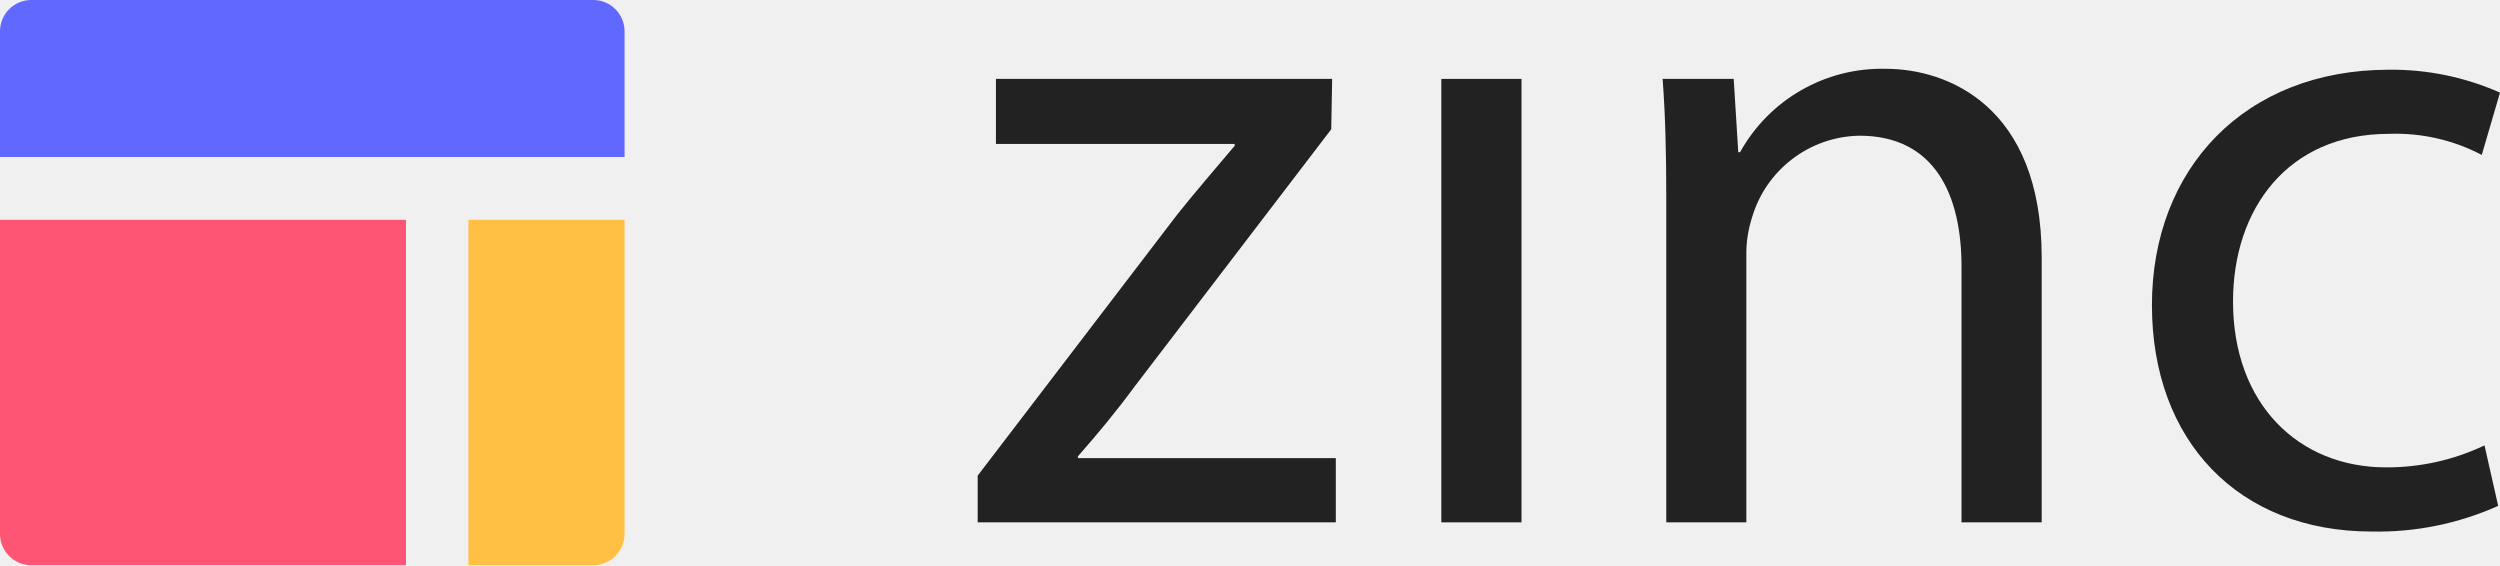
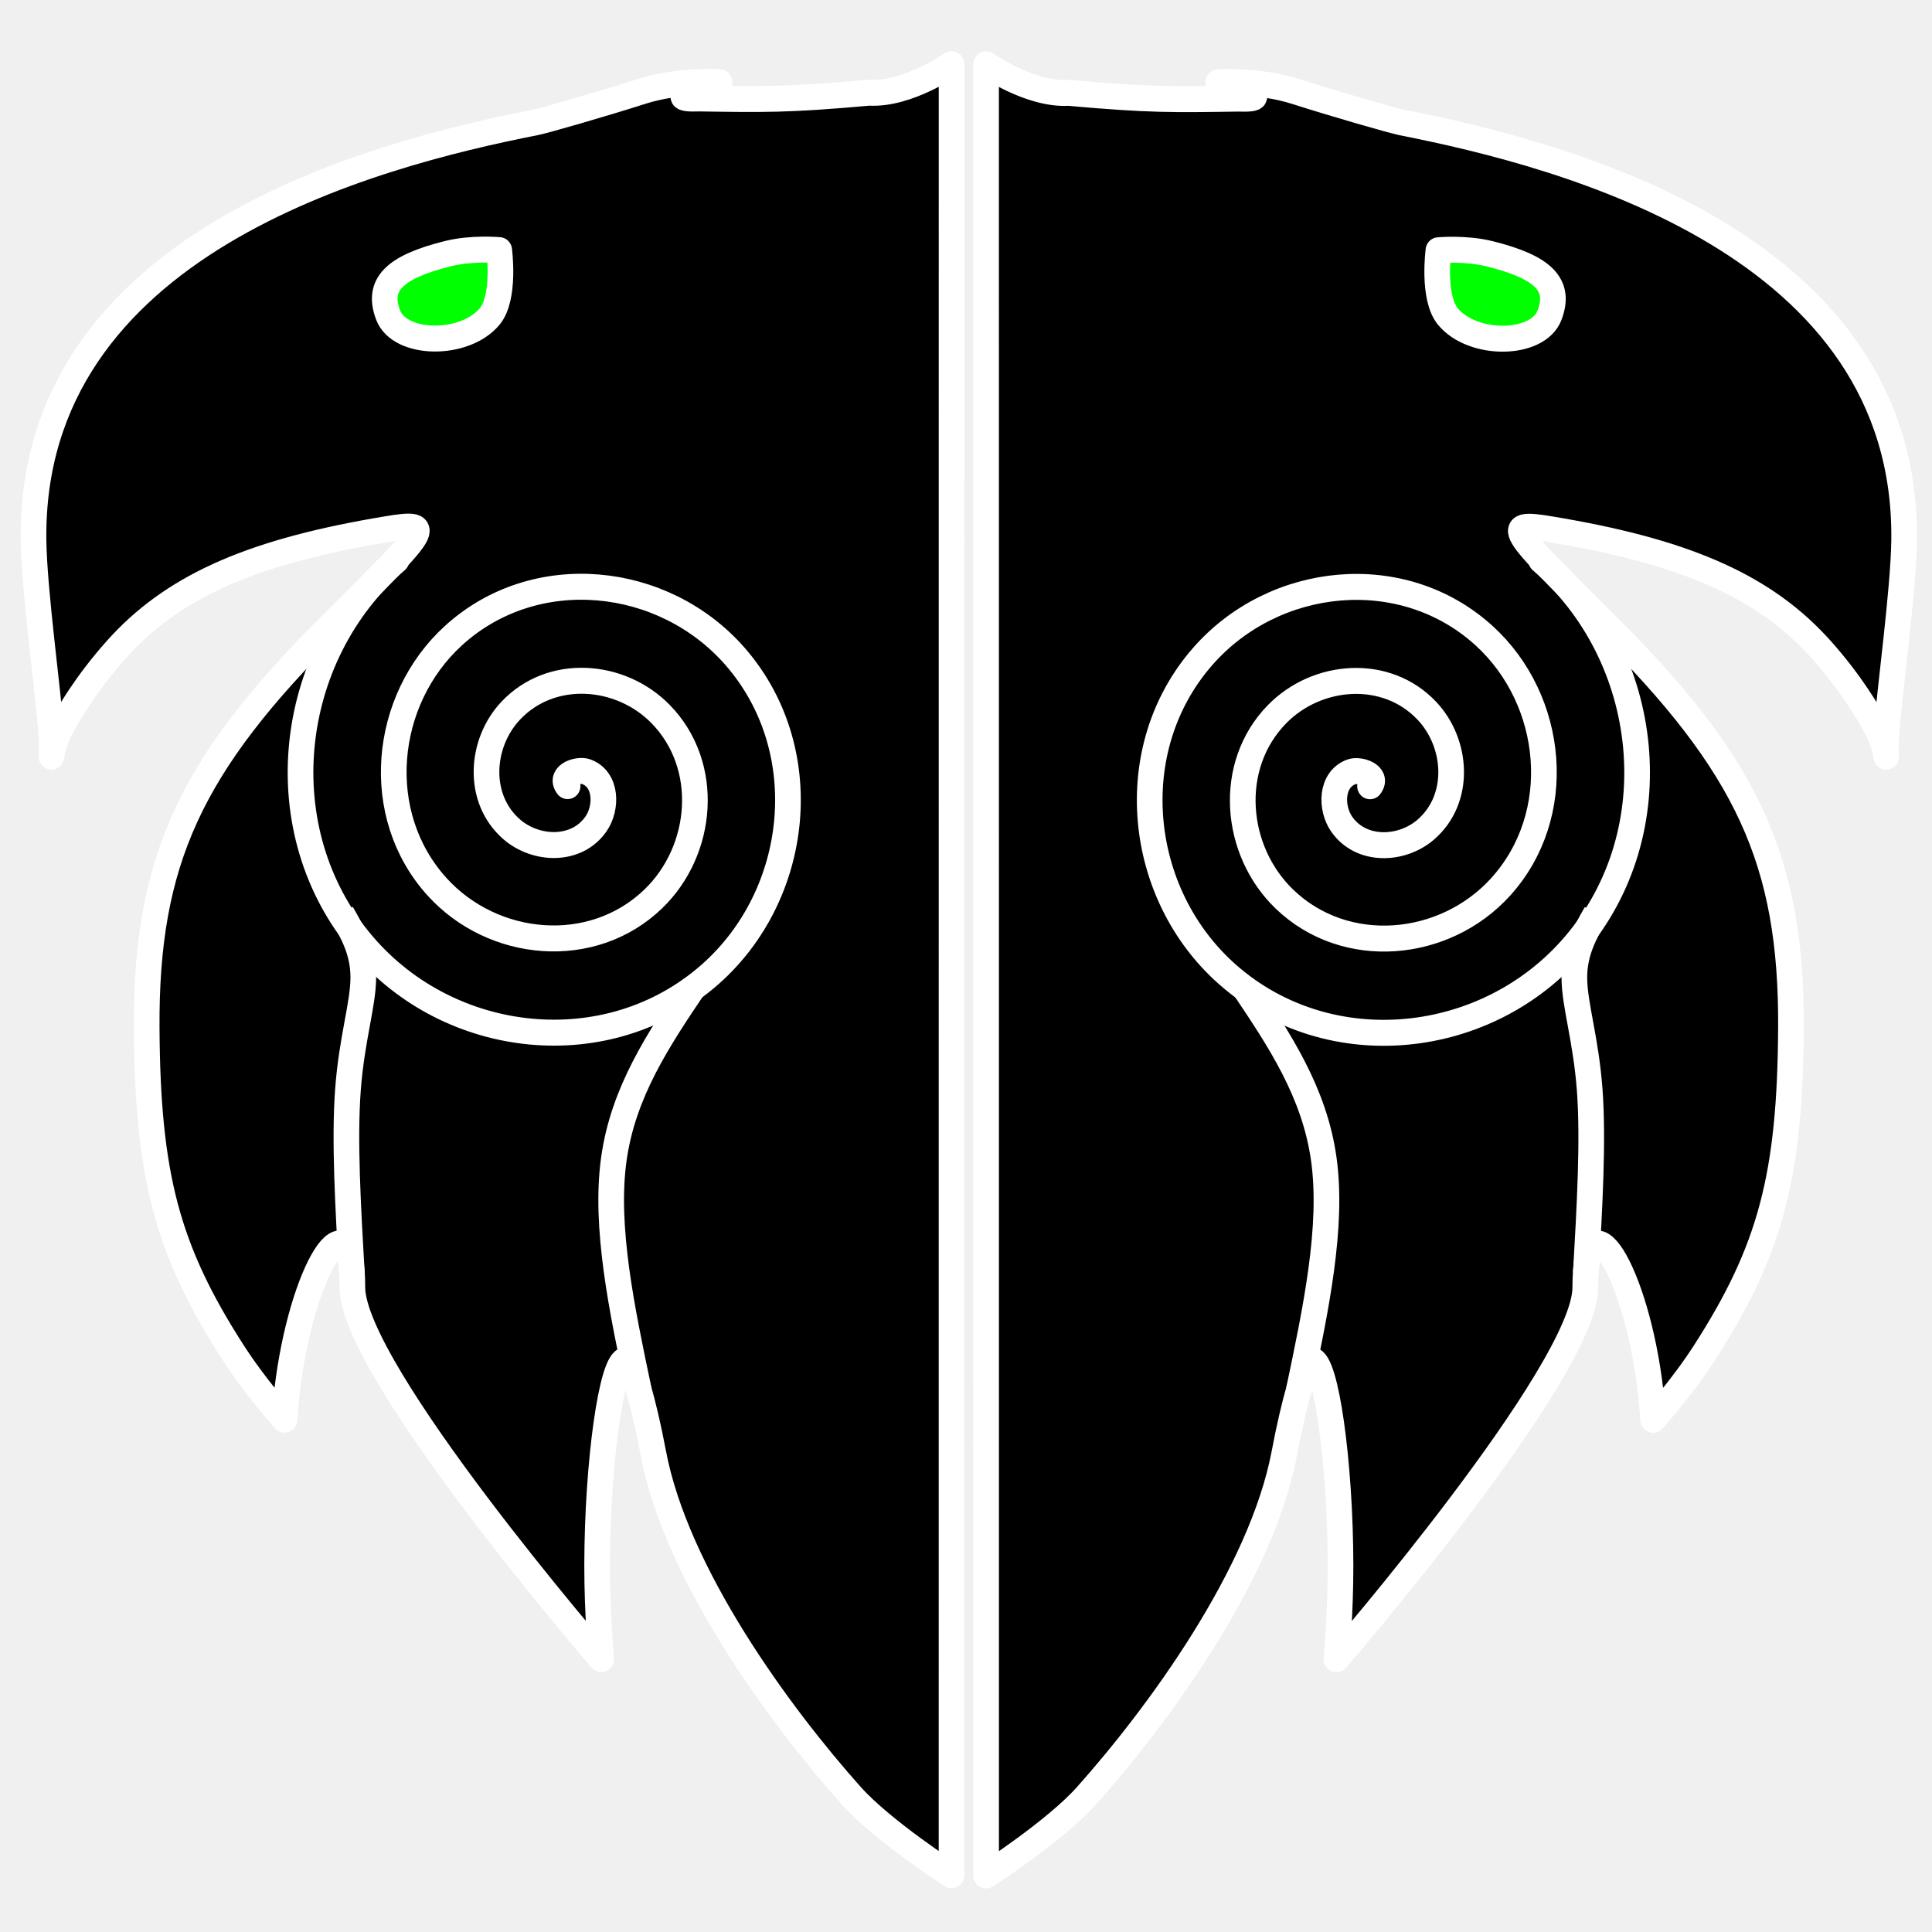
- <svg xmlns="http://www.w3.org/2000/svg" id="Layer_1" data-name="Layer 1" viewBox="0 0 115 26">
-   <defs>
-     <style>.cls-1{fill:#ff5574;}.cls-2{fill:#ffc043;}.cls-3{fill:#6168ff;}.cls-4{fill:#222;}</style>
+ <svg xmlns="http://www.w3.org/2000/svg" width="26" height="26" viewBox="0 0 26 26" version="1.1" id="svg5" xml:space="preserve">
+   <defs id="defs2">
+     <linearGradient id="linearGradient1179">
+       <stop style="stop-color:#000000;stop-opacity:1;" offset="0" id="stop1177" />
+     </linearGradient>
+     <linearGradient id="linearGradient1173">
+       <stop style="stop-color:#000000;stop-opacity:1;" offset="0" id="stop1171" />
+     </linearGradient>
+     <filter style="color-interpolation-filters:sRGB" id="filter6202" x="-0.014" y="-0.007" width="1.028" height="1.014">
+       <feColorMatrix values="1 0 0 0 0 0 1 0 0 0 0 0 1 0 0 -0.21 -0.72 -0.07 2 0 " result="fbSourceGraphic" id="feColorMatrix6200" />
+       <feColorMatrix result="fbSourceGraphicAlpha" in="fbSourceGraphic" values="0 0 0 -1 0 0 0 0 -1 0 0 0 0 -1 0 0 0 0 1 0" id="feColorMatrix6936" />
+       <feColorMatrix id="feColorMatrix6938" values="-1 0 0 0 1 0 -1 0 0 1 0 0 -1 0 1 -0.21 -0.72 -0.07 2 0 " result="fbSourceGraphic" in="fbSourceGraphic" />
+       <feColorMatrix result="fbSourceGraphicAlpha" in="fbSourceGraphic" values="0 0 0 -1 0 0 0 0 -1 0 0 0 0 -1 0 0 0 0 1 0" id="feColorMatrix6940" />
+       <feColorMatrix id="feColorMatrix6942" values="-1 0 0 0 1 0 -1 0 0 1 0 0 -1 0 1 -0.21 -0.72 -0.07 2 0 " result="fbSourceGraphic" in="fbSourceGraphic" />
+       <feColorMatrix result="fbSourceGraphicAlpha" in="fbSourceGraphic" values="0 0 0 -1 0 0 0 0 -1 0 0 0 0 -1 0 0 0 0 1 0" id="feColorMatrix6944" />
+       <feColorMatrix id="feColorMatrix6946" values="-1 0 0 0 1 0 -1 0 0 1 0 0 -1 0 1 -0.21 -0.72 -0.07 2 0 " result="color2" in="fbSourceGraphic" />
+     </filter>
+     <filter style="color-interpolation-filters:sRGB" id="filter7676" x="-0.069" y="-0.09" width="1.141" height="1.176">
+       <feColorMatrix values="-1 0 0 0 1 0 -1 0 0 1 0 0 -1 0 1 -0.21 -0.72 -0.07 2 0 " result="color2" id="feColorMatrix7674" />
+     </filter>
  </defs>
-   <path class="cls-1" d="M18.675,10.111V26H1.437A1.44,1.44,0,0,1,0,24.556V10.111H18.675Z" transform="translate(0)" />
-   <path class="cls-2" d="M28.73,10.111V24.556A1.44,1.44,0,0,1,27.294,26H21.548V10.111H28.73Z" transform="translate(0)" />
-   <path class="cls-3" d="M27.294,0A1.44,1.44,0,0,1,28.73,1.444V7.222H0V1.444A1.44,1.44,0,0,1,1.437,0H27.294Z" transform="translate(0)" />
-   <path class="cls-4" d="M44.974,21.879L54.154,9.867c0.88-1.1,1.718-2.065,2.641-3.161V6.621H45.813V3.629H61.279L61.237,5.947,52.184,17.791c-0.838,1.138-1.676,2.149-2.6,3.2v0.084H61.447v2.951H44.974V21.879Z" transform="translate(0)" />
-   <rect class="cls-4" x="66.301" y="3.629" width="3.688" height="20.399" />
-   <path class="cls-4" d="M76.649,9.15c0-2.107-.042-3.835-0.168-5.521H79.75L79.96,7h0.084A7.455,7.455,0,0,1,86.75,3.165c2.808,0,7.168,1.686,7.168,8.682V24.028H90.23V12.269c0-3.287-1.217-6.027-4.7-6.027a5.245,5.245,0,0,0-4.946,3.794,5.353,5.353,0,0,0-.252,1.728V24.028H76.649V9.15Z" transform="translate(0)" />
-   <path class="cls-4" d="M114.916,23.27a13.536,13.536,0,0,1-5.827,1.18c-6.119,0-10.1-4.173-10.1-10.411,0-6.28,4.276-10.832,10.9-10.832A12.275,12.275,0,0,1,115,4.261l-0.839,2.866a8.513,8.513,0,0,0-4.274-.97c-4.653,0-7.168,3.456-7.168,7.713,0,4.72,3.018,7.629,7.042,7.629a10.441,10.441,0,0,0,4.526-1.011Z" transform="translate(0)" />
+   <g id="layer1">
+     <g id="g48459" transform="matrix(0.3534591,0,0,0.3575686,-41.17378,-3.307839)">
+       <g id="g3620-9-7" style="stroke:#ffffff;stroke-width:1.268;stroke-dasharray:none;stroke-opacity:1" transform="matrix(0.7699637,0,0,0.7699637,53.64488,-40.63654)">
+         <path style="fill:#00ff00;stroke:#ffffff;stroke-width:1.268;stroke-dasharray:none;stroke-opacity:1" d="m 156.169,83.298 c -1.406,-0.119 -2.702,-0.713 -3.524,-1.615 -0.723,-0.794 -0.934,-1.542 -0.999,-3.546 -0.028,-0.85 -0.019,-1.672 0.018,-1.828 l 0.068,-0.283 1.438,0.056 c 3.465,0.134 6.787,1.497 7.512,3.083 0.215,0.47 0.218,1.414 0.006,2.035 -0.52,1.526 -2.179,2.296 -4.52,2.098 z" id="path417-2-2" />
+         <path style="opacity:1;fill:#000000;fill-opacity:1;stroke:#ffffff;stroke-width:1.268;stroke-linecap:round;stroke-linejoin:round;stroke-miterlimit:2.8;stroke-dasharray:none;stroke-opacity:1;paint-order:normal" d="m 130.379,67.936 c 0,0 2.179,1.508 4.072,1.393 4.036,0.358 5.225,0.33 8.387,0.283 2.285,0.085 -0.982,-0.796 -0.982,-0.796 0,0 1.993,-0.136 3.857,0.454 1.865,0.59 4.774,1.42 5.235,1.509 8.125,1.583 25.013,5.943 24.827,20.43 -0.032,2.452 -0.715,7.287 -0.864,9.323 -0.149,2.036 0.235,1.273 -0.452,-0.061 -0.39,-0.757 -1.301,-2.284 -2.782,-3.923 -2.706,-2.995 -6.459,-4.691 -12.803,-5.786 -3.024,-0.522 -3.024,-0.522 2.139,4.539 7.021,6.883 9.209,11.591 9.166,19.72 -0.039,7.258 -1.011,10.875 -4.269,15.885 -1.12,1.722 -2.547,3.287 -2.547,3.287 0,0 -0.024,-0.545 -0.127,-1.409 -0.35,-2.957 -1.157,-5.424 -1.876,-6.551 -0.719,-1.127 -1.352,-0.913 -1.352,1.494 -0.002,4.091 -12.306,18.17 -12.306,18.17 0,0 0.208,-2.217 0.204,-4.608 -0.01,-5.008 -0.724,-10.016 -1.429,-10.016 -0.266,0 -0.873,2.048 -1.349,4.551 -1.128,5.936 -6.257,12.841 -9.79,16.751 -1.55,1.716 -4.957,3.889 -4.957,3.889 z m 27.862,12.262 c 0.567,-1.476 -0.284,-2.341 -2.952,-2.999 -1.205,-0.298 -2.542,-0.174 -2.542,-0.174 0,0 -0.309,2.302 0.465,3.234 1.229,1.48 4.453,1.442 5.029,-0.06 z" id="path484-8-8" />
+       </g>
+       <path style="fill:none;fill-opacity:1;fill-rule:evenodd;stroke:#ffffff;stroke-width:0.599;stroke-linecap:round;stroke-miterlimit:4;stroke-dasharray:none;stroke-opacity:1" id="path1799-7-5-8" transform="matrix(-1.271647,1.021911,1.021911,1.271647,165.1349,-52.28568)" d="m 33.311,44.892 c -0.32,-0.078 -0.052,-0.47 0.13,-0.531 0.494,-0.167 0.902,0.348 0.933,0.792 0.054,0.794 -0.714,1.357 -1.453,1.334 -1.084,-0.034 -1.82,-1.084 -1.735,-2.114 0.113,-1.373 1.455,-2.287 2.776,-2.136 1.662,0.19 2.755,1.826 2.537,3.437 -0.264,1.951 -2.198,3.225 -4.099,2.939 -2.24,-0.337 -3.695,-2.569 -3.34,-4.76 0.41,-2.529 2.941,-4.166 5.422,-3.741 2.819,0.483 4.637,3.313 4.142,6.083 -0.555,3.108 -3.685,5.108 -6.745,4.543 -3.397,-0.626 -5.579,-4.056 -4.945,-7.406" />
+       <path style="fill:none;fill-opacity:1;stroke:#ffffff;stroke-width:0.977;stroke-linecap:butt;stroke-linejoin:miter;stroke-miterlimit:4;stroke-dasharray:none;stroke-opacity:1" d="m 163.825,46.367 c 1.358,1.996 2.716,3.992 3.068,6.529 0.352,2.537 -0.302,5.613 -0.956,8.688" id="path5092-1-3-9" />
+       <path style="fill:none;fill-opacity:1;stroke:#ffffff;stroke-width:0.977;stroke-linecap:butt;stroke-linejoin:miter;stroke-miterlimit:4;stroke-dasharray:none;stroke-opacity:1" d="m 177.252,43.633 c -0.416,0.719 -0.831,1.438 -0.822,2.442 0.009,1.004 0.441,2.294 0.584,4.193 0.143,1.899 -0.003,4.403 -0.148,6.907" id="path5308-4-1-0" />
+       <g id="g3620-9-7-0" style="stroke:#ffffff;stroke-width:1.268;stroke-dasharray:none;stroke-opacity:1" transform="matrix(-0.7699637,0,0,0.7699637,253.1051,-40.64214)">
+         <path style="fill:#00ff00;stroke:#ffffff;stroke-width:1.268;stroke-dasharray:none;stroke-opacity:1" d="m 156.169,83.298 c -1.406,-0.119 -2.702,-0.713 -3.524,-1.615 -0.723,-0.794 -0.934,-1.542 -0.999,-3.546 -0.028,-0.85 -0.019,-1.672 0.018,-1.828 l 0.068,-0.283 1.438,0.056 c 3.465,0.134 6.787,1.497 7.512,3.083 0.215,0.47 0.218,1.414 0.006,2.035 -0.52,1.526 -2.179,2.296 -4.52,2.098 z" id="path417-2-2-0" />
+         <path style="opacity:1;fill:#000000;fill-opacity:1;stroke:#ffffff;stroke-width:1.268;stroke-linecap:round;stroke-linejoin:round;stroke-miterlimit:2.8;stroke-dasharray:none;stroke-opacity:1;paint-order:normal" d="m 130.379,67.936 c 0,0 2.179,1.508 4.072,1.393 4.036,0.358 5.225,0.33 8.387,0.283 2.285,0.085 -0.982,-0.796 -0.982,-0.796 0,0 1.993,-0.136 3.857,0.454 1.865,0.59 4.774,1.42 5.235,1.509 8.125,1.583 25.013,5.943 24.827,20.43 -0.032,2.452 -0.715,7.287 -0.864,9.323 -0.149,2.036 0.235,1.273 -0.452,-0.061 -0.39,-0.757 -1.301,-2.284 -2.782,-3.923 -2.706,-2.995 -6.459,-4.691 -12.803,-5.786 -3.024,-0.522 -3.024,-0.522 2.139,4.539 7.021,6.883 9.209,11.591 9.166,19.72 -0.039,7.258 -1.011,10.875 -4.269,15.885 -1.12,1.722 -2.547,3.287 -2.547,3.287 0,0 -0.024,-0.545 -0.127,-1.409 -0.35,-2.957 -1.157,-5.424 -1.876,-6.551 -0.719,-1.127 -1.352,-0.913 -1.352,1.494 -0.002,4.091 -12.306,18.17 -12.306,18.17 0,0 0.208,-2.217 0.204,-4.608 -0.01,-5.008 -0.724,-10.016 -1.429,-10.016 -0.266,0 -0.873,2.048 -1.349,4.551 -1.128,5.936 -6.257,12.841 -9.79,16.751 -1.55,1.716 -4.957,3.889 -4.957,3.889 z m 27.862,12.262 c 0.567,-1.476 -0.284,-2.341 -2.952,-2.999 -1.205,-0.298 -2.542,-0.174 -2.542,-0.174 0,0 -0.309,2.302 0.465,3.234 1.229,1.48 4.453,1.442 5.029,-0.06 z" id="path484-8-8-8" />
+       </g>
+       <path style="fill:none;fill-opacity:1;fill-rule:evenodd;stroke:#ffffff;stroke-width:0.599;stroke-linecap:round;stroke-miterlimit:4;stroke-dasharray:none;stroke-opacity:1" id="path1799-7-5-8-5" transform="matrix(1.271647,1.021911,-1.021911,1.271647,141.6151,-52.29128)" d="m 33.311,44.892 c -0.32,-0.078 -0.052,-0.47 0.13,-0.531 0.494,-0.167 0.902,0.348 0.933,0.792 0.054,0.794 -0.714,1.357 -1.453,1.334 -1.084,-0.034 -1.82,-1.084 -1.735,-2.114 0.113,-1.373 1.455,-2.287 2.776,-2.136 1.662,0.19 2.755,1.826 2.537,3.437 -0.264,1.951 -2.198,3.225 -4.099,2.939 -2.24,-0.337 -3.695,-2.569 -3.34,-4.76 0.41,-2.529 2.941,-4.166 5.422,-3.741 2.819,0.483 4.637,3.313 4.142,6.083 -0.555,3.108 -3.685,5.108 -6.745,4.543 -3.397,-0.626 -5.579,-4.056 -4.945,-7.406" />
+       <path style="fill:none;fill-opacity:1;stroke:#ffffff;stroke-width:0.977;stroke-linecap:butt;stroke-linejoin:miter;stroke-miterlimit:4;stroke-dasharray:none;stroke-opacity:1" d="m 142.925,46.362 c -1.358,1.996 -2.716,3.992 -3.068,6.529 -0.352,2.537 0.302,5.613 0.956,8.688" id="path5092-1-3-9-1" />
+       <path style="fill:none;fill-opacity:1;stroke:#ffffff;stroke-width:0.977;stroke-linecap:butt;stroke-linejoin:miter;stroke-miterlimit:4;stroke-dasharray:none;stroke-opacity:1" d="m 129.498,43.627 c 0.416,0.719 0.831,1.438 0.822,2.442 -0.009,1.004 -0.441,2.294 -0.584,4.193 -0.143,1.899 0.003,4.403 0.148,6.907" id="path5308-4-1-0-5" />
+     </g>
+   </g>
</svg>
